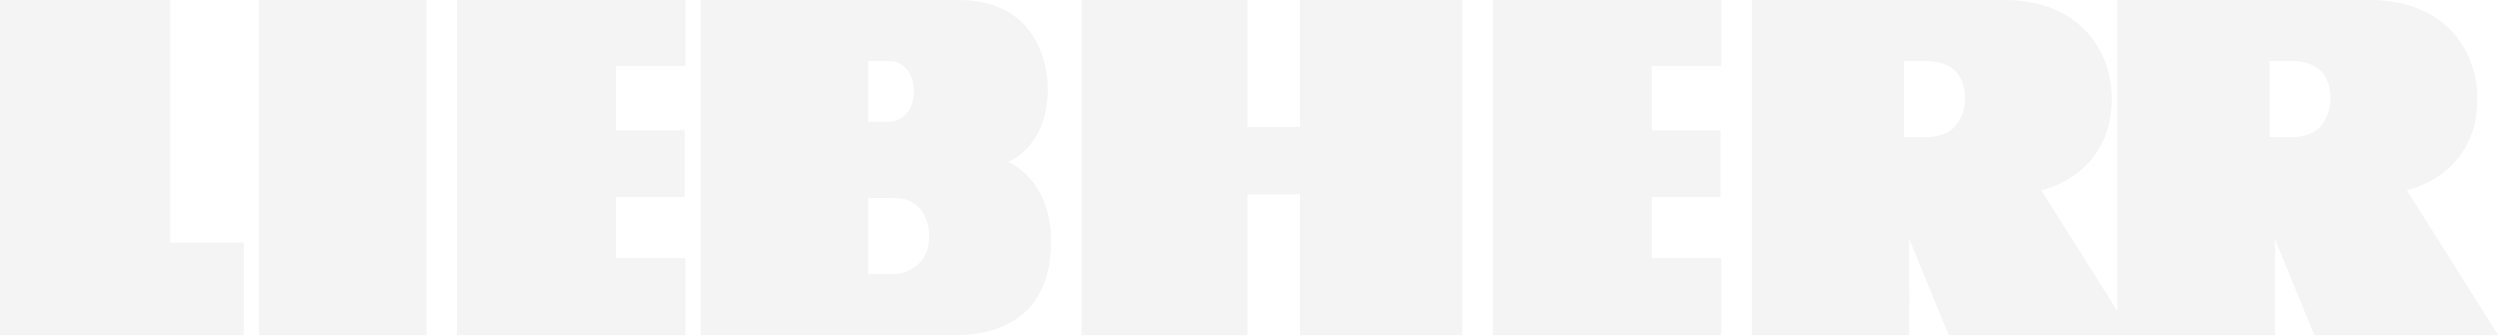
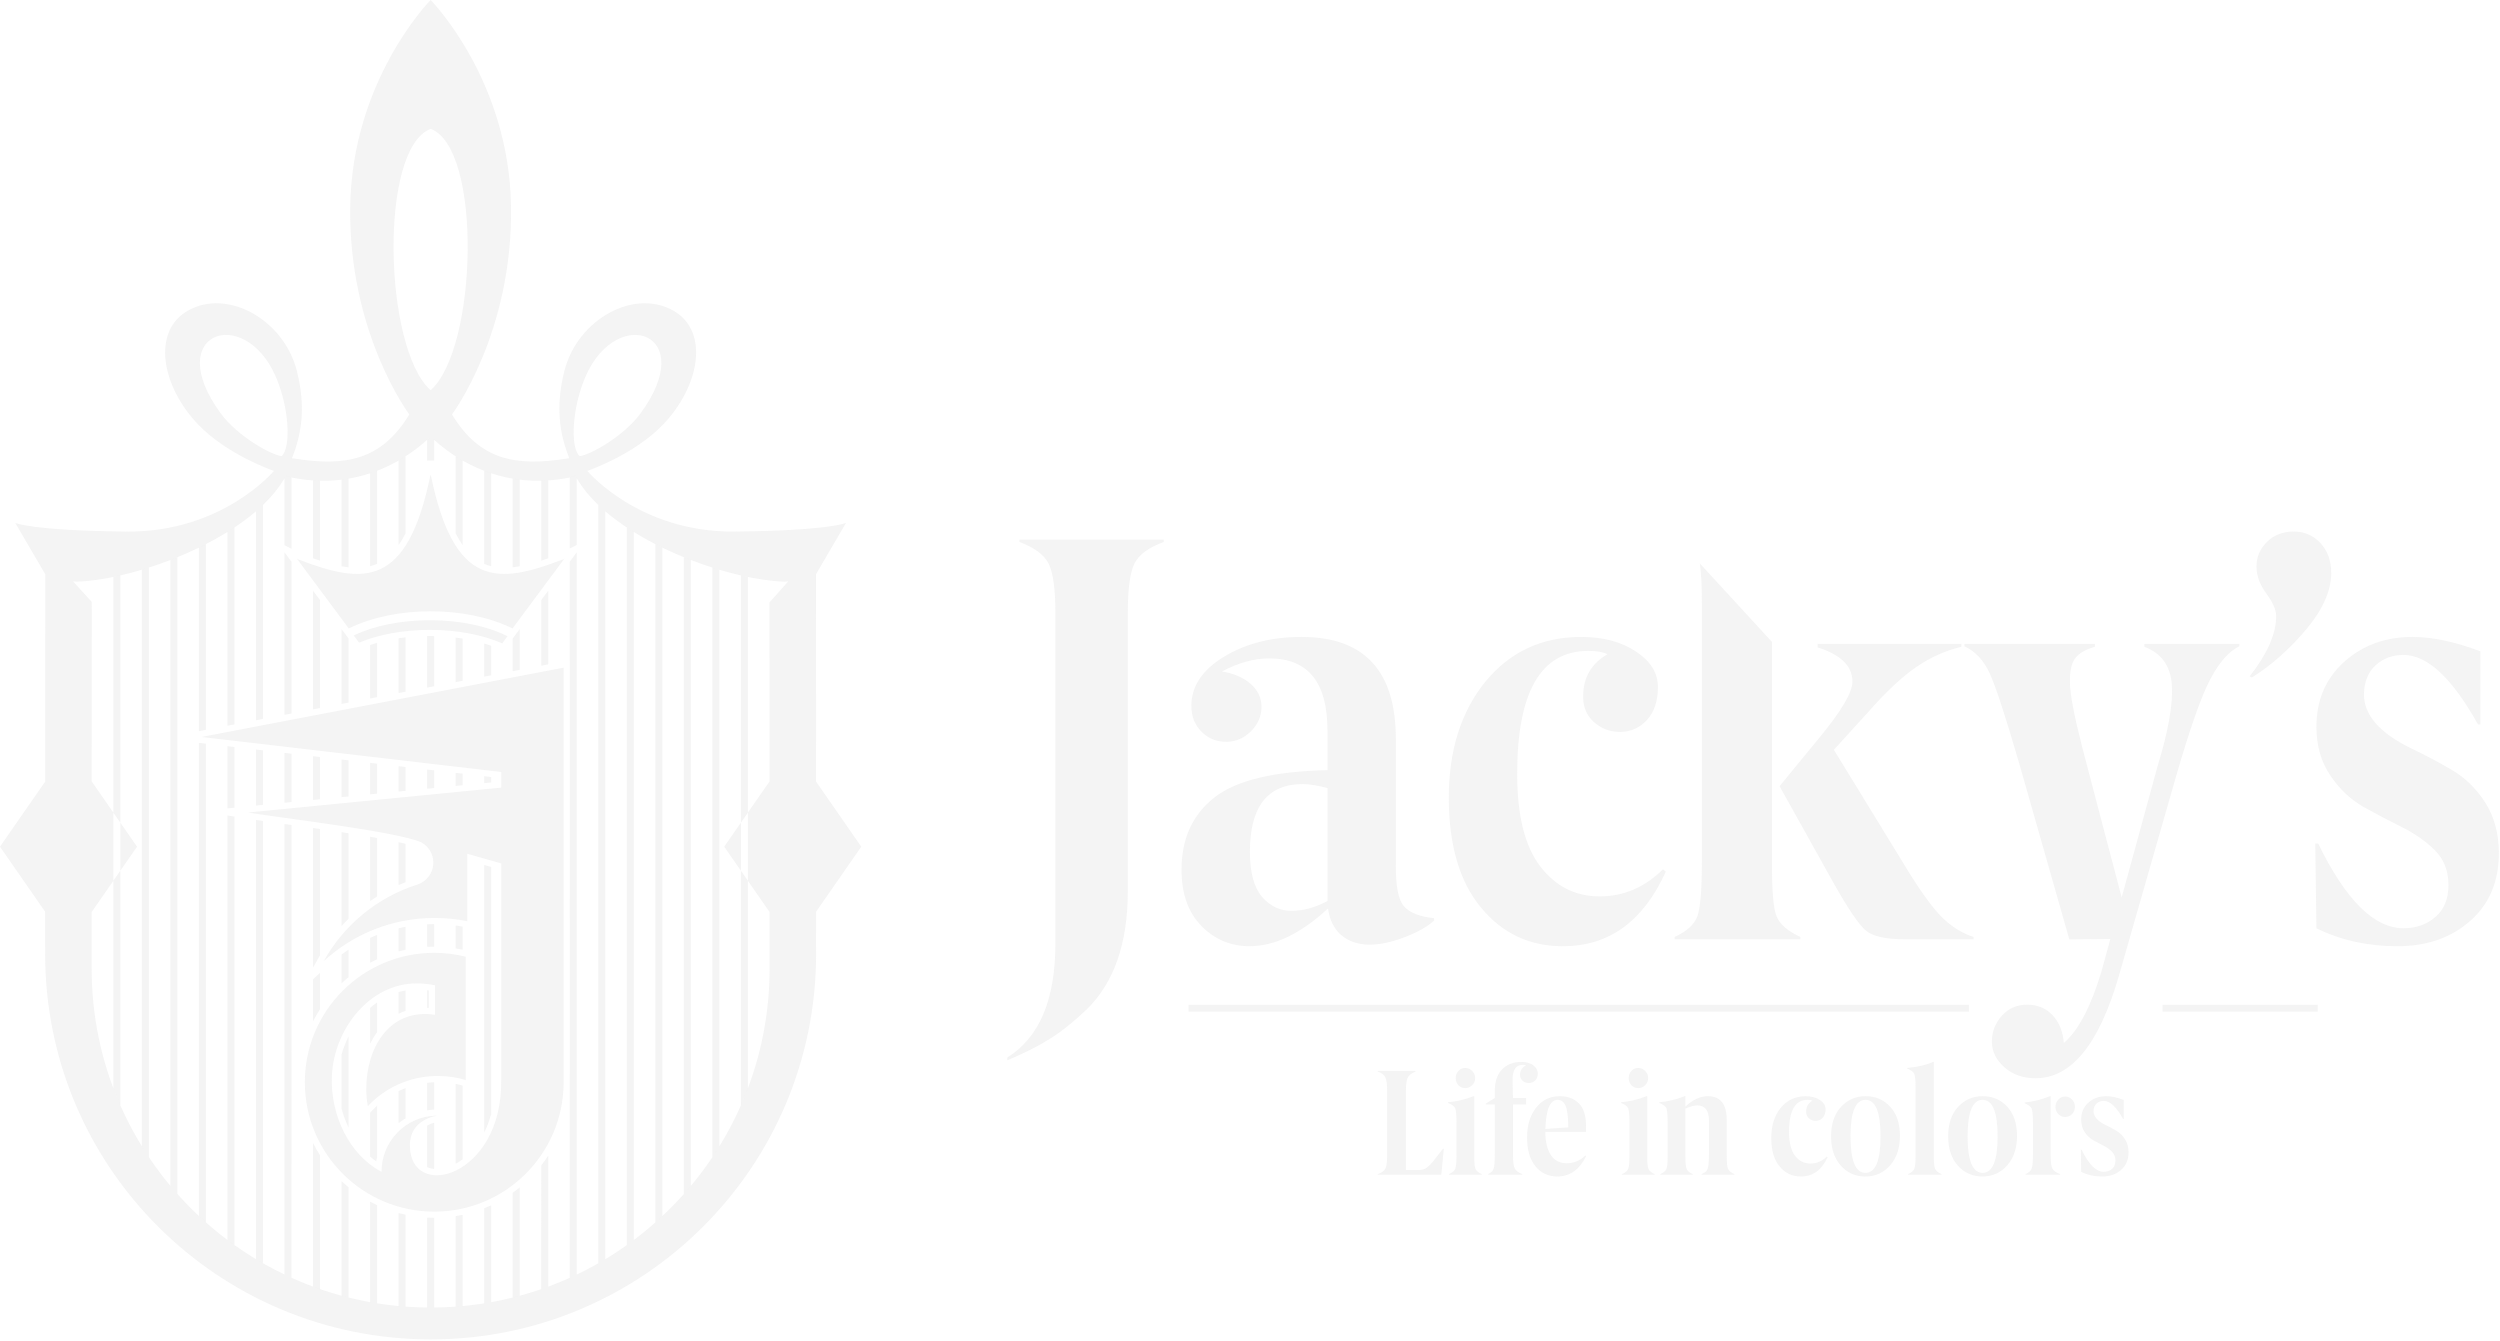
- <svg xmlns="http://www.w3.org/2000/svg" width="746px" height="100px" viewBox="0 0 746 100" version="1.1">
-   <g id="Symbols" stroke="none" stroke-width="1" fill="none" fill-rule="evenodd" opacity="0.119">
-     <g id="футер-hd-new" transform="translate(-345, -95)" fill="#9E9E9E" fill-rule="nonzero">
-       <g id="футер-hd">
-         <g id="подложка">
-           <path d="M604.091,154.097 L604.091,176.818 L611.633,176.818 C615.583,176.818 619.605,174.199 621.089,171.142 C622.264,168.718 623.07,163.96 620.98,159.505 C618.224,153.635 612.202,154.164 611.627,154.091 L604.091,154.091 L604.091,154.097 Z M604.091,113.182 L604.091,131.364 L610.139,131.364 C613.34,131.364 615.721,129.276 616.831,126.826 C617.71,124.881 618.343,121.074 616.742,117.52 C614.808,113.213 611.057,113.224 610.174,113.182 L604.091,113.182 L604.091,113.182 Z M554.091,95 C554.091,95 619.851,95.016 631.089,95.011 C652.559,94.989 657.614,111.645 657.651,121.419 C657.714,138.985 645.803,143.299 645.803,143.299 C645.803,143.299 658.636,148.304 658.636,167.024 C658.636,196.187 632.758,194.993 628.753,194.993 L554.091,194.993 L554.091,95 Z M858.636,195 L858.636,172.034 L837.889,172.034 L837.889,153.811 L858.421,153.811 L858.421,133.917 L837.889,133.917 L837.889,114.653 L858.636,114.653 L858.636,95 L790.455,95 L790.455,195 L858.636,195 Z M732.954,195 L781.364,195 L781.364,95 L732.954,95 L732.954,132.882 L717.259,132.882 L717.259,95 L667.727,95 L667.727,195 L717.259,195 L717.259,152.978 L732.954,152.978 L732.954,195 Z M549.545,195 L549.545,172.034 L528.798,172.034 L528.798,153.811 L549.325,153.811 L549.325,133.917 L528.798,133.917 L528.798,114.653 L549.545,114.653 L549.545,95 L481.364,95 L481.364,195 L549.545,195 Z M422.273,95 L472.273,95 L472.273,195 L422.273,195 L422.273,95 Z M417.727,195 L417.727,167.396 L395.79,167.396 L395.79,95 L345,95 L345,195 L417.727,195 Z M913.182,113.182 L913.182,135.909 L919.457,135.909 C926.254,135.909 928.669,133.004 930.161,129.936 C931.345,127.503 932.134,123.111 930.166,118.609 C929.087,116.161 926.254,113.187 919.457,113.187 L913.182,113.187 L913.182,113.182 Z M867.727,95.011 L942.747,95 C966.256,95 975.143,110.787 975.143,124.411 C975.143,147.612 954.096,151.763 954.096,151.763 L981.364,195 L926.51,195 L914.719,166.279 L914.741,195 L867.727,195 L867.727,95.011 Z M1022.273,113.182 L1022.273,135.909 L1028.553,135.909 C1035.361,135.909 1037.77,133.004 1039.25,129.936 C1040.434,127.503 1041.229,123.111 1039.25,118.609 C1038.182,116.161 1035.361,113.187 1028.547,113.187 L1022.273,113.187 L1022.273,113.182 Z M976.818,95.011 L1051.834,95 C1075.351,95 1084.239,110.787 1084.239,124.411 C1084.239,147.612 1063.19,151.763 1063.19,151.763 L1090.455,195 L1035.601,195 L1023.814,166.279 L1023.831,195 L976.818,195 L976.818,95.011 Z" id="logo-bg" />
-         </g>
-       </g>
-     </g>
-   </g>
+ <svg xmlns="http://www.w3.org/2000/svg" width="442" height="237" viewBox="0 0 442 237">
+   <path fill="#9E9E9E" d="M573.137,51 L573.154,51.021 C573.623,51.503 587.011,65.44 587.347,87.469 C587.691,109.893 576.905,124.274 576.905,124.274 C581.827,132.404 588.217,133.444 596.876,132.131 C596.88,132.131 597.663,132.027 597.661,132.017 C595.851,127.524 595.232,122.756 596.785,116.596 C599.082,107.465 609.126,101.926 616.105,105.958 C622.429,109.606 620.731,119.253 614.251,126.032 C609.042,131.484 600.832,134.255 600.832,134.255 C600.832,134.255 609.943,145.154 626.888,144.985 C643.836,144.813 646.575,143.444 646.575,143.444 L641.267,152.518 L641.276,189.185 L649.269,200.695 L641.282,212.196 L641.284,219.674 C641.284,257.299 610.777,287.804 573.156,287.804 C535.512,287.804 504.985,257.337 504.985,219.674 L504.987,212.196 L497,200.695 L504.994,189.185 L505.002,152.518 L499.695,143.444 C499.695,143.444 502.434,144.813 519.379,144.985 C536.328,145.154 545.438,134.255 545.438,134.255 L545.413,134.246 C544.92,134.076 537.064,131.311 532.017,126.032 C525.541,119.253 523.842,109.606 530.166,105.958 C537.143,101.926 547.187,107.467 549.486,116.596 C551.038,122.756 550.421,127.524 548.611,132.017 C548.608,132.023 549.389,132.131 549.394,132.131 C558.055,133.444 564.442,132.406 569.366,124.274 C569.366,124.274 558.581,109.893 558.924,87.469 C559.259,65.436 572.651,51.499 573.118,51.021 L573.137,51 Z M573.054,128.276 L573.099,128.236 C571.488,129.751 569.759,131.062 567.936,132.152 L567.651,132.319 L567.888,132.181 C568.164,132.017 568.436,131.848 568.707,131.676 L568.707,145.301 C568.314,146.076 567.903,146.764 567.474,147.373 L567.474,132.423 L567.542,132.383 L567.149,132.606 C563.053,134.88 558.509,136.065 553.77,135.996 L553.417,135.988 L553.083,135.976 L552.925,135.97 L552.495,135.946 L552.388,135.941 C551.156,135.86 549.912,135.695 548.661,135.442 C548.657,135.44 547.549,135.114 547.547,135.118 L547.501,135.2 L547.547,135.12 L547.547,135.12 C547.549,135.116 548.244,135.322 548.535,135.406 L548.535,148.034 L547.301,147.379 L547.301,135.554 L547.349,135.475 L547.349,135.475 L547.391,135.396 L547.301,135.554 L547.14,135.829 C546.212,137.359 545,138.819 543.573,140.198 L543.49,140.276 L543.491,178.109 L542.259,178.341 L542.259,141.394 L542.198,141.447 C540.885,142.57 539.434,143.633 537.888,144.629 L537.633,144.79 L537.835,144.663 C538.041,144.532 538.244,144.399 538.446,144.265 L538.446,179.072 L537.215,179.307 L537.215,145.055 L537.322,144.986 L537.035,145.165 C535.743,145.959 534.391,146.708 533.005,147.407 L532.541,147.638 L532.075,147.866 C530.674,148.542 529.242,149.169 527.803,149.741 L527.41,149.896 L527.745,149.766 C527.951,149.684 528.156,149.602 528.36,149.52 L528.359,262.091 L528.858,262.646 C531.341,265.364 534.071,267.853 537.013,270.077 L537.214,270.226 C537.418,270.383 537.622,270.534 537.827,270.684 L538.446,271.131 L538.446,271.127 L538.501,271.166 C539.505,271.877 540.531,272.559 541.579,273.209 L542.258,273.622 L542.259,273.623 L542.313,273.656 L542.369,273.69 L542.369,273.69 L542.447,273.736 L542.872,273.989 L542.872,273.989 L543.491,274.347 L543.49,274.343 L543.973,274.617 C545.053,275.219 546.153,275.789 547.273,276.325 L547.301,276.339 C547.712,276.535 548.12,276.726 548.535,276.912 L548.535,276.912 L548.534,276.908 L548.966,277.103 C549.82,277.48 550.684,277.837 551.558,278.174 L552.345,278.47 C552.549,278.549 552.755,278.623 552.96,278.696 L553.196,278.778 L553.32,278.822 L553.32,278.822 L553.428,278.859 L553.577,278.912 L553.576,278.909 L554.21,279.126 C555.103,279.423 556.006,279.699 556.917,279.955 L557.387,280.082 L557.387,280.082 L557.832,280.203 C559.055,280.525 560.293,280.809 561.545,281.055 L562.431,281.221 L562.432,263.461 C562.836,263.678 563.246,263.884 563.665,264.078 L563.665,281.429 L564.385,281.541 C565.34,281.68 566.301,281.798 567.27,281.892 L567.712,281.931 L567.474,281.909 L567.474,281.909 L567.474,265.472 C567.882,265.583 568.293,265.68 568.707,265.768 L568.707,282.012 L569.215,282.05 C570.518,282.134 571.832,282.177 573.156,282.177 C574.48,282.177 575.794,282.134 577.097,282.049 L577.562,282.015 L577.562,266.011 C577.977,265.943 578.387,265.867 578.796,265.779 L578.796,281.914 L578.18,281.968 L578.18,281.968 L577.75,282.001 L578.071,281.978 C579.368,281.873 580.654,281.726 581.926,281.54 L582.606,281.434 L582.606,264.625 C583.021,264.459 583.434,264.282 583.838,264.099 L583.837,281.228 L584.766,281.054 C585.704,280.869 586.635,280.663 587.558,280.436 L587.648,280.413 L587.648,280.413 L587.648,261.884 C588.069,261.581 588.48,261.272 588.882,260.943 L588.882,280.091 L588.3,280.246 L587.793,280.375 L588.266,280.256 L588.266,280.256 L588.3,280.246 L588.478,280.201 C589.7,279.879 590.908,279.519 592.098,279.122 L592.692,278.919 L592.693,257.051 C593.128,256.488 593.541,255.914 593.926,255.314 L593.926,278.479 L594.748,278.17 C595.622,277.833 596.486,277.475 597.339,277.098 L597.734,276.92 L597.735,242.623 L597.737,242.596 L597.745,204.741 C597.752,192.478 597.745,180.217 597.745,167.954 L597.735,167.954 L597.735,150.314 L598.968,148.653 L598.968,276.349 L599.032,276.319 C600.15,275.783 601.25,275.213 602.329,274.61 L602.778,274.354 L602.779,140.276 L602.696,140.198 C601.27,138.819 600.058,137.359 599.13,135.829 L598.968,135.555 L598.968,135.554 L598.869,135.382 L598.921,135.475 L598.921,135.475 L598.968,135.555 L598.968,147.349 C598.562,147.552 598.137,147.768 597.735,147.973 L597.735,135.406 C598.025,135.322 598.722,135.116 598.722,135.12 L598.786,135.233 L598.722,135.118 L598.722,135.118 C598.722,135.114 597.615,135.44 597.611,135.442 C596.36,135.695 595.116,135.86 593.883,135.941 L593.642,135.954 L593.926,135.939 L593.926,135.939 L593.926,149.707 C593.507,149.853 593.097,149.989 592.693,150.122 L592.693,135.994 L592.875,135.987 L592.961,135.986 L592.961,135.986 L593.071,135.981 L593.309,135.973 L593.309,135.973 L593.398,135.968 L593.422,135.967 L593.422,135.967 L593.626,135.955 L593.398,135.968 L593.071,135.981 L592.875,135.987 L592.502,135.996 C585.622,136.096 579.155,133.554 573.87,128.873 L573.604,128.633 L573.745,128.762 L573.745,128.762 L573.752,128.771 L573.752,132.425 L572.52,132.419 L572.52,128.771 L572.522,128.764 L572.812,128.503 L572.812,128.503 L573.054,128.276 Z M572.52,266.278 C572.928,266.297 573.339,266.307 573.752,266.307 L573.752,282.171 L572.665,282.171 L572.52,282.168 L572.52,266.278 Z M557.387,259.834 C557.787,260.206 558.198,260.566 558.621,260.914 L558.621,280.404 C558.208,280.301 557.798,280.194 557.387,280.082 L557.387,259.834 Z M552.345,253.086 C552.72,253.836 553.131,254.556 553.577,255.255 L553.576,278.909 L553.428,278.859 L553.196,278.778 L552.436,278.505 L552.436,278.505 L552.345,278.47 L552.345,253.086 Z M547.301,196.688 L547.337,196.693 L548.535,196.861 L548.534,276.908 L548.116,276.721 L548.116,276.721 L547.301,276.338 L547.301,196.688 Z M542.259,195.975 L543.491,196.154 L543.49,274.343 L543.168,274.16 L543.168,274.16 L542.447,273.736 L542.313,273.656 L542.258,273.622 L542.259,195.975 Z M604.012,141.395 L604.012,273.633 L604.721,273.201 C605.769,272.55 606.794,271.868 607.797,271.157 L607.823,271.137 L607.823,144.265 C608.227,144.533 608.638,144.796 609.055,145.057 L609.054,270.237 L609.284,270.067 C612.713,267.471 615.854,264.515 618.651,261.254 L619.062,260.766 L618.532,261.39 C618.326,261.627 618.119,261.863 617.909,262.097 L617.909,149.52 L618.525,149.766 L618.525,149.766 L618.919,149.919 L618.468,149.741 C613.191,147.642 608.011,144.817 604.072,141.447 L604.012,141.395 Z M537.215,195.175 L538.446,195.375 L538.446,271.127 L537.752,270.627 L537.752,270.627 L537.214,270.226 L537.215,195.175 Z M612.867,147.206 C613.276,147.417 613.684,147.621 614.099,147.821 L614.099,266.006 C613.695,266.385 613.282,266.76 612.867,267.126 L612.867,147.206 Z M532.171,182.343 L533.404,182.484 L533.404,267.12 C532.987,266.752 532.577,266.379 532.171,265.998 L532.171,182.343 Z M596.648,169.048 L596.648,229.799 C596.648,237.411 596.646,242.585 596.644,242.585 C596.512,255.107 586.324,265.215 573.773,265.215 C561.139,265.215 550.899,254.975 550.899,242.337 C550.899,229.705 561.139,219.463 573.773,219.463 C575.693,219.463 577.558,219.703 579.341,220.149 L579.341,241.964 C577.947,241.495 576.358,241.28 574.821,241.238 L573.907,241.238 C569.229,241.362 565.023,243.385 562.034,246.562 C561.853,245.575 561.758,244.556 561.758,243.512 C561.758,236.368 565.762,229.189 573.907,230.421 L573.907,225.202 C572.884,224.979 571.792,224.863 570.634,224.863 C562.392,224.863 556.019,232.912 555.674,241.267 C555.389,248.114 558.718,255.166 564.453,258.179 C564.453,252.786 568.721,248.395 574.084,248.248 L574.36,248.244 L574.347,248.247 C574.042,248.289 569.463,248.909 569.463,253.493 C569.463,263.453 585.84,259.251 585.615,241.979 L585.621,241.979 L585.621,203.648 L579.621,201.947 L579.621,213.869 C577.752,213.488 575.817,213.293 573.836,213.293 C566.28,213.293 559.402,216.183 554.244,220.918 C557.775,214.589 563.611,209.72 570.619,207.448 C572.345,206.971 573.613,205.389 573.613,203.509 C573.613,201.939 572.722,200.571 571.419,199.888 C567.093,198.019 546.943,195.638 540.861,194.657 L585.623,190.253 L585.623,187.484 L532.64,181.295 L585.632,171.156 L596.648,169.048 Z M527.279,149.947 L526.843,150.115 C520.919,152.369 514.961,153.697 510.583,153.842 C510.379,153.848 509.836,153.709 509.968,153.855 L513.217,157.415 L513.208,189.152 L517.042,194.671 L517.042,206.717 L513.202,212.246 L513.202,222.261 C513.202,230.543 514.88,238.428 517.915,245.598 L517.953,245.685 L518.286,246.455 C519.417,249.015 520.722,251.481 522.187,253.838 L522.428,254.218 L522.084,253.667 L522.084,253.667 L522.084,151.731 C522.493,151.608 522.903,151.48 523.318,151.349 L523.317,255.585 L523.704,256.158 C524.75,257.679 525.864,259.15 527.043,260.565 L527.337,260.913 L527.128,260.665 L527.128,260.665 L527.128,150.006 L527.279,149.947 Z M618.948,149.93 L619.141,150.006 L619.141,150.006 L619.141,260.673 L619.244,260.551 C620.422,259.135 621.535,257.664 622.58,256.143 L622.954,255.589 L622.954,255.589 L622.954,151.349 C623.368,151.48 623.777,151.608 624.185,151.731 L624.185,253.672 L623.782,254.318 L623.782,254.318 L623.405,254.904 L623.362,254.97 L623.371,254.957 L623.371,254.957 L623.405,254.904 L623.601,254.605 C625.765,251.236 627.6,247.636 629.062,243.85 L629.229,243.406 L629.393,242.973 C631.77,236.518 633.067,229.541 633.067,222.261 L633.067,212.246 L629.229,206.72 L629.229,194.668 L633.061,189.152 L633.055,157.503 L636.303,153.855 C636.434,153.705 635.891,153.848 635.688,153.842 C631.193,153.693 625.029,152.297 618.948,149.93 Z M816.239,244.81 C817.249,244.81 818.091,245.038 818.755,245.484 C819.424,245.928 819.757,246.469 819.757,247.105 C819.757,247.749 819.592,248.248 819.264,248.61 C818.931,248.975 818.525,249.162 818.041,249.17 C817.559,249.17 817.148,249.015 816.805,248.705 C816.479,248.4 816.319,248.004 816.327,247.537 C816.327,246.676 816.7,246.033 817.445,245.604 C817.245,245.503 816.952,245.448 816.563,245.448 C814.388,245.448 813.298,247.332 813.298,251.097 C813.298,253.015 813.653,254.427 814.361,255.343 C815.066,256.261 815.973,256.718 817.081,256.718 C818.188,256.718 819.159,256.301 819.99,255.471 L820.119,255.581 C819.091,257.85 817.523,258.996 815.424,259.004 C813.887,259.012 812.626,258.423 811.641,257.231 C810.653,256.044 810.163,254.362 810.163,252.185 C810.163,250.006 810.725,248.233 811.845,246.857 C812.971,245.495 814.432,244.81 816.239,244.81 Z M772.788,244.81 C774.169,244.81 775.285,245.233 776.133,246.069 C776.982,246.909 777.407,248.252 777.407,250.095 L777.407,251.109 L770.205,251.109 C770.205,252.781 770.521,254.126 771.148,255.145 C771.782,256.16 772.725,256.663 773.984,256.663 C775.245,256.663 776.355,256.204 777.315,255.288 L777.422,255.417 C776.247,257.798 774.55,258.996 772.327,259.004 C770.723,258.996 769.43,258.387 768.456,257.177 C767.477,255.968 766.99,254.28 766.99,252.111 C766.99,249.935 767.527,248.177 768.597,246.825 C769.664,245.478 771.066,244.802 772.788,244.81 Z M826.851,244.81 C828.601,244.81 830.041,245.431 831.18,246.667 C832.317,247.892 832.893,249.6 832.91,251.779 C832.91,253.958 832.336,255.703 831.186,257.017 C830.041,258.335 828.58,258.996 826.799,259.004 C825.026,258.996 823.573,258.347 822.441,257.063 C821.306,255.783 820.74,254.057 820.74,251.89 C820.74,249.718 821.315,247.996 822.47,246.718 C823.639,245.436 825.102,244.802 826.851,244.81 Z M847.55,244.81 C849.298,244.81 850.74,245.431 851.877,246.667 C853.016,247.892 853.59,249.6 853.609,251.779 C853.609,253.958 853.032,255.703 851.885,257.017 C850.74,258.335 849.277,258.996 847.496,259.004 C845.725,258.996 844.272,258.347 843.138,257.063 C842.005,255.783 841.439,254.057 841.439,251.89 C841.439,249.718 842.013,247.996 843.169,246.718 C844.338,245.436 845.801,244.802 847.55,244.81 Z M869.363,244.81 C870.277,244.81 871.312,245.033 872.472,245.471 L872.472,248.825 L872.365,248.825 C871.184,246.699 870.045,245.636 868.946,245.636 C868.439,245.636 868.007,245.793 867.664,246.116 C867.317,246.433 867.14,246.876 867.131,247.442 C867.131,248.4 867.862,249.233 869.323,249.935 C869.94,250.229 870.546,250.551 871.152,250.905 C871.763,251.261 872.279,251.762 872.689,252.4 C873.102,253.042 873.315,253.804 873.323,254.684 C873.331,256.004 872.898,257.059 872.018,257.833 C871.14,258.612 870.022,259.004 868.66,259.004 C867.304,259.004 866.064,258.728 864.952,258.179 L864.9,254.288 L865.032,254.288 C866.289,256.882 867.595,258.179 868.946,258.179 C869.527,258.179 870.013,258.006 870.413,257.661 C870.811,257.32 871.011,256.827 871.011,256.191 C871.011,255.543 870.805,255.012 870.386,254.602 C869.976,254.187 869.47,253.836 868.885,253.541 C868.298,253.248 867.698,252.937 867.091,252.598 C866.506,252.257 866.001,251.783 865.59,251.166 C865.173,250.556 864.961,249.825 864.952,248.975 C864.944,247.741 865.363,246.737 866.209,245.968 C867.06,245.196 868.11,244.81 869.363,244.81 Z M859.561,244.81 L859.561,255.436 C859.561,256.537 859.664,257.269 859.87,257.644 C860.079,258.015 860.536,258.324 861.237,258.577 L861.237,258.684 L855.125,258.684 L855.125,258.577 C855.685,258.324 856.045,258.006 856.195,257.617 C856.352,257.227 856.426,256.398 856.426,255.128 L856.426,249.406 C856.426,248.135 856.344,247.324 856.19,246.977 C856.035,246.633 855.618,246.326 854.946,246.057 L854.946,245.928 C856.418,245.791 857.915,245.417 859.432,244.81 L859.561,244.81 Z M788.228,244.81 L788.228,255.463 C788.22,256.581 788.293,257.316 788.451,257.669 C788.601,258.029 788.973,258.33 789.557,258.581 L789.557,258.684 L783.763,258.684 L783.763,258.581 C784.342,258.33 784.706,258.029 784.862,257.669 C785.018,257.316 785.091,256.581 785.091,255.463 L785.091,249.33 C785.091,248.071 785.013,247.273 784.86,246.928 C784.702,246.579 784.285,246.273 783.613,246.008 L783.613,245.876 C785.047,245.77 786.546,245.417 788.1,244.81 L788.228,244.81 Z M747.266,240.345 L747.266,240.455 C746.576,240.72 746.119,241.073 745.898,241.503 C745.677,241.937 745.565,242.695 745.565,243.772 L745.565,257.861 L747.799,257.861 C748.405,257.861 748.915,257.705 749.331,257.393 C749.742,257.082 750.272,256.499 750.91,255.655 L752.106,254.111 L752.262,254.111 L751.82,258.684 L740.597,258.684 L740.597,258.577 C741.277,258.343 741.725,258.019 741.938,257.604 C742.133,257.224 742.234,256.557 742.243,255.6 L742.243,243.722 C742.243,242.623 742.138,241.861 741.925,241.442 C741.704,241.017 741.26,240.686 740.597,240.455 L740.597,240.345 L747.266,240.345 Z M794.973,244.81 L794.973,246.642 C796.285,245.423 797.616,244.81 798.952,244.81 C801.171,244.81 802.283,246.21 802.283,249.015 L802.283,255.436 C802.283,256.57 802.363,257.316 802.517,257.669 C802.677,258.025 803.049,258.324 803.639,258.577 L803.639,258.684 L797.845,258.684 L797.845,258.577 C798.256,258.404 798.546,258.221 798.712,258.019 C798.872,257.821 798.978,257.52 799.041,257.111 C799.104,256.705 799.138,256.036 799.146,255.099 L799.146,249.118 C799.146,247.328 798.456,246.433 797.072,246.433 C796.548,246.433 795.847,246.619 794.973,246.993 L794.973,255.463 C794.973,256.598 795.045,257.339 795.192,257.684 C795.338,258.029 795.696,258.324 796.277,258.577 L796.277,258.684 L790.536,258.684 L790.536,258.577 C791.117,258.324 791.475,258.029 791.622,257.684 C791.769,257.339 791.839,256.598 791.839,255.463 L791.839,249.507 C791.839,248.151 791.769,247.297 791.63,246.951 C791.493,246.606 791.077,246.29 790.386,246.004 L790.386,245.876 C791.822,245.77 793.308,245.417 794.847,244.81 L794.973,244.81 Z M838.891,238.751 L838.891,255.463 C838.881,256.562 838.965,257.297 839.133,257.661 C839.306,258.025 839.689,258.33 840.27,258.581 L840.27,258.684 L834.346,258.684 L834.346,258.581 C834.925,258.33 835.289,258.029 835.443,257.669 C835.601,257.316 835.675,256.581 835.675,255.463 L835.675,243.244 C835.675,241.987 835.595,241.189 835.439,240.844 C835.285,240.499 834.868,240.187 834.197,239.92 L834.197,239.815 C836.003,239.659 837.525,239.307 838.763,238.751 L838.891,238.751 Z M765.944,238.751 C766.875,238.751 767.592,238.958 768.102,239.362 C768.611,239.768 768.872,240.24 768.881,240.777 C768.881,241.313 768.727,241.724 768.42,242.021 C768.11,242.324 767.738,242.471 767.3,242.471 C766.862,242.471 766.493,242.341 766.192,242.071 C765.896,241.804 765.744,241.45 765.744,241.008 C765.744,240.318 766.104,239.749 766.826,239.309 C766.605,239.276 766.418,239.259 766.26,239.259 C765.032,239.259 764.418,240.126 764.418,241.861 C764.418,242.615 764.435,243.452 764.466,244.379 L764.496,245.13 L766.807,245.13 L766.807,246.273 L764.496,246.273 L764.496,255.412 C764.496,256.49 764.607,257.231 764.832,257.629 C765.058,258.029 765.498,258.343 766.144,258.577 L766.144,258.684 L760.112,258.684 L760.112,258.577 C760.635,258.324 760.963,258.002 761.089,257.604 C761.22,257.204 761.279,256.332 761.279,254.981 L761.279,246.273 L759.687,246.273 L759.687,246.13 L761.279,245.13 L761.279,243.951 C761.272,242.248 761.702,240.958 762.565,240.076 C763.432,239.196 764.559,238.751 765.944,238.751 Z M757.643,244.81 L757.643,255.463 C757.635,256.581 757.71,257.316 757.866,257.669 C758.016,258.029 758.388,258.33 758.973,258.581 L758.973,258.684 L753.18,258.684 L753.18,258.581 C753.759,258.33 754.123,258.029 754.277,257.669 C754.432,257.316 754.508,256.581 754.508,255.463 L754.508,249.33 C754.508,248.071 754.428,247.273 754.275,246.928 C754.119,246.579 753.702,246.273 753.028,246.008 L753.028,245.876 C754.464,245.77 755.961,245.417 757.515,244.81 L757.643,244.81 Z M847.525,245.448 C845.752,245.448 844.866,247.604 844.866,251.905 C844.866,256.204 845.75,258.358 847.525,258.366 C849.293,258.358 850.18,256.204 850.18,251.905 C850.18,247.604 849.293,245.448 847.525,245.448 Z M826.824,245.448 C825.053,245.448 824.167,247.604 824.167,251.905 C824.167,256.204 825.053,258.358 826.824,258.366 C828.597,258.358 829.483,256.204 829.483,251.905 C829.483,247.604 828.597,245.448 826.824,245.448 Z M573.752,249.493 L573.752,257.674 C573.312,257.629 572.897,257.524 572.52,257.347 L572.52,250.015 C572.958,249.758 573.398,249.596 573.752,249.493 Z M577.562,242.627 C577.985,242.716 578.394,242.825 578.796,242.945 L578.796,255.952 C578.535,256.147 578.272,256.328 578.004,256.495 C577.859,256.583 577.712,256.669 577.562,256.749 L577.562,242.627 Z M563.665,246.488 L563.665,255.579 C563.606,255.821 563.554,256.069 563.512,256.32 C563.137,256.055 562.777,255.768 562.432,255.467 L562.432,247.735 L562.829,247.312 C563.099,247.025 563.377,246.749 563.665,246.488 Z M582.606,203.928 L583.838,204.278 L583.838,248.118 C583.808,248.175 583.775,248.229 583.739,248.282 C583.436,249.358 583.051,250.339 582.606,251.232 L582.606,203.928 Z M772.395,245.448 C771.748,245.448 771.241,245.844 770.879,246.633 C770.517,247.421 770.296,248.745 770.205,250.604 L774.272,250.318 C774.272,248.564 774.121,247.309 773.82,246.564 C773.515,245.821 773.041,245.448 772.395,245.448 Z M558.621,234.261 L558.621,250.345 C558.105,249.265 557.693,248.128 557.387,246.968 L557.387,237.453 C557.697,236.362 558.109,235.286 558.621,234.261 Z M568.707,243.373 L568.707,248.716 C568.278,248.973 567.865,249.261 567.474,249.575 L567.474,243.903 C567.88,243.707 568.291,243.528 568.707,243.373 Z M862.125,244.865 C862.595,244.865 862.999,245.042 863.336,245.396 C863.672,245.751 863.841,246.177 863.841,246.676 C863.841,247.185 863.677,247.615 863.348,247.96 C863.016,248.309 862.613,248.48 862.125,248.48 C861.643,248.48 861.237,248.309 860.904,247.96 C860.576,247.615 860.411,247.189 860.411,246.688 C860.411,246.189 860.58,245.76 860.917,245.396 C861.253,245.042 861.658,244.865 862.125,244.865 Z M573.752,242.341 L573.752,247.168 C573.335,247.189 572.924,247.238 572.52,247.305 L572.52,242.438 C572.928,242.389 573.339,242.358 573.752,242.341 Z M627.995,204.943 L629.229,206.72 L629.229,243.406 L628.836,244.422 C628.567,245.095 628.288,245.762 627.996,246.423 L627.995,204.943 Z M518.273,204.944 L518.274,246.423 L517.953,245.685 C517.632,244.928 517.329,244.172 517.042,243.406 L517.042,206.717 L518.273,204.944 Z M756.035,239.816 C756.519,239.816 756.936,239.995 757.286,240.347 C757.631,240.707 757.804,241.121 757.804,241.61 C757.804,242.094 757.631,242.509 757.286,242.86 C756.936,243.203 756.519,243.376 756.035,243.376 C755.553,243.376 755.155,243.203 754.844,242.86 C754.532,242.509 754.374,242.094 754.374,241.61 C754.374,241.121 754.532,240.707 754.844,240.347 C755.155,239.995 755.553,239.816 756.035,239.816 Z M786.62,239.816 C787.103,239.816 787.519,239.995 787.871,240.347 C788.216,240.707 788.389,241.121 788.389,241.61 C788.389,242.094 788.216,242.509 787.871,242.86 C787.519,243.203 787.103,243.376 786.62,243.376 C786.138,243.376 785.74,243.203 785.429,242.86 C785.115,242.509 784.959,242.094 784.959,241.61 C784.959,241.121 785.115,240.707 785.429,240.347 C785.74,239.995 786.138,239.816 786.62,239.816 Z M867.366,164.843 L867.366,165.355 C865.726,165.816 864.583,166.481 863.919,167.351 C863.237,168.222 862.928,169.656 862.961,171.652 C862.961,173.65 863.713,177.574 865.216,183.443 L872.111,209.69 L878.49,186.361 C880.385,180.168 881.22,175.389 880.983,172.062 C880.743,168.717 879.14,166.481 876.136,165.355 L876.136,164.843 L892.928,164.843 L892.928,165.256 C891.103,166.123 889.378,168.054 887.791,171.056 C886.189,174.058 884.155,179.843 881.681,188.41 L871.648,223.412 C868.168,235.561 863.237,241.635 856.871,241.635 C854.669,241.635 852.844,240.987 851.376,239.692 C849.907,238.393 849.174,236.892 849.174,235.151 C849.174,233.429 849.755,231.909 850.932,230.578 C852.092,229.279 853.593,228.631 855.42,228.631 C857.26,228.631 858.764,229.264 859.924,230.525 C861.086,231.789 861.734,233.41 861.871,235.408 C864.412,233.273 866.633,229.075 868.526,222.814 L870.113,217.012 L862.86,217.079 L854.054,186.157 C851.597,177.694 849.823,172.3 848.766,169.999 C847.69,167.713 846.204,166.123 844.311,165.256 L844.311,164.843 L867.366,164.843 Z M702.74,146.414 L702.74,146.824 C700.079,147.795 698.355,149.058 697.572,150.629 C696.785,152.182 696.393,155.115 696.393,159.416 L696.393,208.563 C696.393,217.761 693.97,224.725 689.124,229.469 C686.734,231.738 684.515,233.496 682.469,234.757 C680.404,236.037 677.947,237.267 675.096,238.46 L675.096,237.968 C680.761,234.433 683.595,227.728 683.595,217.864 L683.595,159.416 C683.595,155.184 683.201,152.269 682.418,150.679 C681.599,149.075 679.875,147.795 677.246,146.824 L677.246,146.414 L702.74,146.414 Z M563.665,228.232 L563.665,233.491 C563.198,234.124 562.787,234.806 562.432,235.531 L562.432,229.215 C562.825,228.865 563.238,228.535 563.665,228.232 Z M553.577,223.011 L553.577,229.419 C553.131,230.116 552.72,230.836 552.345,231.579 L552.345,224.143 L553.577,223.011 Z M568.707,226.118 L568.707,229.716 C568.28,229.861 567.869,230.032 567.474,230.227 L567.474,226.394 C567.878,226.284 568.288,226.189 568.707,226.118 Z M845.109,228.645 L845.109,229.856 L707.132,229.856 L707.132,228.645 L845.109,228.645 Z M906.764,228.645 L906.764,229.856 L879.343,229.856 L879.343,228.645 L906.764,228.645 Z M572.52,226.078 L572.811,226.114 L572.811,229.206 L572.52,229.194 L572.52,226.078 Z M558.621,218.897 L558.621,223.768 C558.198,224.116 557.787,224.474 557.387,224.848 L557.387,219.747 C557.794,219.455 558.204,219.171 558.621,218.897 Z M552.345,197.396 L553.577,197.573 L553.577,219.882 C553.48,220.051 553.383,220.219 553.288,220.387 L552.345,222.078 L552.345,197.396 Z M563.665,216.299 L563.665,220.602 C563.246,220.798 562.836,221.006 562.432,221.221 L562.432,216.817 C562.84,216.636 563.248,216.463 563.665,216.299 Z M568.707,214.857 L568.707,218.907 C568.293,218.996 567.882,219.097 567.474,219.206 L567.474,215.116 C567.884,215.019 568.295,214.935 568.707,214.857 Z M577.562,214.634 C577.977,214.691 578.387,214.758 578.796,214.829 L578.796,218.907 C578.387,218.819 577.979,218.741 577.562,218.672 L577.562,214.634 Z M573.752,214.383 L573.752,218.368 C573.339,218.368 572.928,218.381 572.52,218.4 L572.52,214.415 C572.928,214.396 573.339,214.385 573.752,214.383 Z M776.564,163.614 C780.454,163.614 783.698,164.483 786.256,166.21 C788.833,167.915 790.113,169.999 790.113,172.456 C790.113,174.928 789.481,176.856 788.218,178.256 C786.938,179.658 785.37,180.372 783.511,180.405 C781.648,180.405 780.063,179.81 778.749,178.614 C777.486,177.439 776.871,175.919 776.907,174.109 C776.907,170.799 778.338,168.325 781.206,166.671 C780.437,166.277 779.311,166.073 777.81,166.073 C769.431,166.073 765.233,173.325 765.233,187.831 C765.233,195.22 766.599,200.662 769.328,204.195 C772.041,207.728 775.54,209.485 779.806,209.485 C784.073,209.485 787.81,207.881 791.018,204.688 L791.513,205.098 C787.553,213.856 781.513,218.254 773.423,218.29 C767.503,218.325 762.639,216.056 758.85,211.464 C755.046,206.89 753.151,200.405 753.151,192.029 C753.151,183.633 755.319,176.808 759.635,171.5 C763.968,166.243 769.601,163.614 776.564,163.614 Z M923.543,163.614 C927.058,163.614 931.05,164.469 935.521,166.155 L935.521,179.077 L935.113,179.077 C930.555,170.885 926.17,166.789 921.938,166.789 C919.976,166.789 918.319,167.403 916.991,168.631 C915.658,169.86 914.976,171.57 914.94,173.751 C914.94,177.439 917.757,180.645 923.389,183.359 C925.761,184.483 928.098,185.73 930.437,187.096 C932.791,188.46 934.77,190.391 936.357,192.845 C937.945,195.323 938.764,198.256 938.797,201.654 C938.831,206.738 937.159,210.799 933.764,213.784 C930.385,216.789 926.067,218.29 920.829,218.29 C915.608,218.29 910.829,217.233 906.547,215.117 L906.34,200.134 L906.852,200.134 C911.7,210.115 916.734,215.117 921.938,215.117 C924.174,215.117 926.05,214.452 927.587,213.121 C929.124,211.805 929.89,209.913 929.89,207.456 C929.89,204.963 929.088,202.913 927.486,201.328 C925.898,199.742 923.951,198.376 921.698,197.25 C919.431,196.123 917.126,194.913 914.789,193.614 C912.536,192.3 910.591,190.475 909.004,188.102 C907.399,185.749 906.58,182.932 906.547,179.658 C906.511,174.896 908.132,171.039 911.391,168.071 C914.669,165.098 918.713,163.614 923.543,163.614 Z M727.126,163.614 C738.235,163.614 743.783,169.639 743.783,181.685 L743.783,203.957 C743.749,207.677 744.227,210.115 745.233,211.243 C746.239,212.384 747.997,213.069 750.54,213.342 L750.54,213.753 C749.465,214.776 747.757,215.747 745.437,216.654 C740.437,218.58 736.667,218.46 734.09,216.296 C732.827,215.168 732.058,213.599 731.801,211.601 C727.041,216.02 722.435,218.254 717.997,218.29 C714.601,218.29 711.734,217.096 709.397,214.69 C707.058,212.3 705.898,208.989 705.898,204.757 C705.898,199.332 707.81,195.081 711.648,192.045 C715.49,188.989 722.161,187.372 731.7,187.165 L731.7,180.117 C731.7,171.635 728.271,167.403 721.41,167.403 C718.713,167.403 715.915,168.172 713.033,169.725 C715.113,170.05 716.785,170.765 718.084,171.89 C719.38,172.999 720.027,174.368 720.027,175.987 C720.027,177.591 719.412,179.027 718.185,180.271 C716.955,181.515 715.49,182.147 713.783,182.147 C712.058,182.147 710.608,181.551 709.414,180.357 C708.235,179.142 707.639,177.641 707.639,175.799 C707.639,172.336 709.568,169.433 713.406,167.113 C717.248,164.774 721.818,163.614 727.126,163.614 Z M843.764,164.843 L843.764,165.355 C840.966,166.02 838.321,167.199 835.829,168.907 C833.321,170.612 830.471,173.273 827.281,176.909 L821.223,183.563 L834.669,205.509 C837.109,209.399 839.124,212.079 840.726,213.547 C842.315,215.014 844.054,216.056 845.915,216.654 L845.915,217.06 L833.732,217.06 C830.385,217.06 828.1,216.551 826.871,215.511 C825.641,214.483 823.732,211.654 821.119,207.01 L811.633,189.999 L818.679,181.414 C822.57,176.702 824.515,173.41 824.515,171.5 C824.515,168.768 822.469,166.757 818.372,165.458 L818.372,164.843 L843.764,164.843 Z M797.543,150.633 L798.909,152.117 L810.284,164.496 L810.284,203.359 C810.25,208.429 810.524,211.654 811.119,213.052 C811.7,214.452 813.098,215.643 815.3,216.654 L815.3,217.06 L793.084,217.06 L793.084,216.654 C795.199,215.681 796.53,214.483 797.075,213.052 C797.623,211.618 797.894,208.393 797.894,203.359 L797.894,157.761 C797.894,154.671 797.778,152.294 797.543,150.633 Z M557.387,198.133 L558.621,198.322 L558.621,213.44 C558.198,213.851 557.787,214.274 557.387,214.712 L557.387,198.133 Z M727.332,189.622 C721.103,189.622 717.98,193.614 717.98,201.599 C717.98,205.235 718.698,207.881 720.113,209.553 C721.547,211.21 723.288,212.043 725.334,212.043 C727.399,212.043 729.515,211.464 731.7,210.304 L731.7,190.323 C729.943,189.86 728.492,189.622 727.332,189.622 Z M562.432,198.941 L563.665,199.158 L563.665,209.493 C563.246,209.754 562.836,210.023 562.432,210.305 L562.432,198.941 Z M567.474,199.903 C567.914,199.998 568.326,200.095 568.707,200.189 L568.707,206.968 C568.293,207.128 567.882,207.301 567.474,207.478 L567.474,199.903 Z M518.273,196.444 L521.225,200.695 L518.273,204.944 L518.273,196.444 Z M627.995,196.445 L627.995,204.943 L625.044,200.695 L627.995,196.445 Z M627.996,152.739 C628.415,152.836 628.821,152.924 629.229,153.008 L629.229,194.668 L627.995,196.445 L627.996,152.739 Z M518.274,152.739 L518.273,196.444 L517.042,194.671 L517.042,153.008 C517.448,152.922 517.857,152.836 518.274,152.739 Z M537.215,182.933 L538.446,183.076 L538.446,193.796 L537.215,193.918 L537.215,182.933 Z M542.259,183.52 L543.491,183.663 L543.491,193.301 L542.259,193.421 L542.259,183.52 Z M547.301,184.109 L548.535,184.255 L548.535,192.802 L547.301,192.926 L547.301,184.109 Z M552.345,184.699 L553.577,184.842 L553.577,192.309 L552.345,192.432 L552.345,184.699 Z M557.387,185.286 L558.621,185.432 L558.621,191.813 L557.387,191.933 L557.387,185.286 Z M562.432,185.876 L563.665,186.021 L563.665,191.314 L562.432,191.44 L562.432,185.876 Z M567.474,186.467 L568.707,186.608 L568.707,190.821 L567.474,190.941 L567.474,186.467 Z M572.52,187.055 L573.752,187.198 L573.752,190.326 L572.52,190.444 L572.52,187.055 Z M577.562,187.642 L578.796,187.787 L578.796,189.827 L577.562,189.949 L577.562,187.642 Z M582.606,188.232 L583.838,188.379 L583.838,189.333 L582.606,189.453 L582.606,188.232 Z M533.404,147.206 L533.404,180.036 L532.171,180.272 L532.171,147.821 L532.541,147.638 L532.79,147.516 C532.995,147.414 533.2,147.311 533.404,147.206 Z M547.301,148.653 L548.535,150.314 L548.535,177.143 L547.301,177.379 L547.301,148.653 Z M552.345,155.44 L553.577,157.099 L553.577,176.179 L552.345,176.415 L552.345,155.44 Z M557.387,162.227 L557.781,162.76 L558.326,163.488 L558.621,163.888 L558.621,175.215 L557.387,175.453 L557.387,162.227 Z M563.665,164.657 L563.665,174.253 L562.432,174.486 L562.432,165.044 C562.832,164.905 563.242,164.777 563.665,164.657 Z M568.707,163.678 L568.707,173.288 L567.474,173.522 L567.474,163.84 C567.88,163.779 568.291,163.726 568.707,163.678 Z M572.949,163.442 C573.219,163.442 573.486,163.446 573.752,163.453 L573.752,172.322 L572.52,172.56 L572.52,163.446 L572.949,163.442 Z M577.562,163.722 C577.979,163.775 578.389,163.834 578.796,163.899 L578.796,171.36 L577.562,171.594 L577.562,163.722 Z M902.536,144.98 C904.431,144.98 905.999,145.662 907.263,147.027 C908.526,148.393 909.157,150.151 909.157,152.285 C909.157,155.408 907.688,158.734 904.772,162.233 C901.837,165.73 898.627,168.58 895.13,170.784 L894.738,170.578 C897.86,166.618 899.429,163.069 899.429,159.928 C899.429,158.837 898.85,157.504 897.69,155.936 C896.528,154.368 895.949,152.761 895.949,151.123 C895.949,149.502 896.561,148.071 897.791,146.824 C899.02,145.595 900.608,144.98 902.536,144.98 Z M582.606,164.768 C583.029,164.895 583.44,165.029 583.838,165.173 L583.838,170.394 L582.606,170.627 L582.606,164.768 Z M588.882,162.227 L588.882,169.427 L587.648,169.661 L587.648,163.891 L588.244,163.088 L588.244,163.086 L588.882,162.227 Z M593.926,155.438 L593.926,168.457 L592.693,168.695 L592.693,157.099 L593.926,155.438 Z M572.998,160.657 C578.415,160.657 583.295,161.745 586.728,163.488 L586.728,163.488 L585.792,164.749 C582.436,163.265 577.939,162.358 572.998,162.358 C568.194,162.358 563.813,163.215 560.488,164.625 L560.488,164.625 L559.543,163.356 C562.96,161.691 567.726,160.657 572.998,160.657 Z M573.16,134.954 C573.166,134.985 573.175,135.019 573.179,135.053 C577.295,155.08 585.002,154.335 596.549,149.899 C596.621,149.874 596.688,149.832 596.758,149.798 L587.611,162.107 C583.507,160.08 578.32,159.069 573.135,159.074 C567.949,159.069 562.762,160.08 558.659,162.107 L549.512,149.798 C549.583,149.832 549.648,149.874 549.72,149.899 C561.265,154.335 568.975,155.082 573.091,135.053 C573.097,135.019 573.105,134.987 573.109,134.954 C573.118,134.987 573.124,135.025 573.131,135.057 L573.135,135.076 L573.139,135.057 C573.147,135.023 573.154,134.987 573.16,134.954 Z M587.648,135.623 C588.057,135.695 588.467,135.754 588.882,135.806 L588.882,151.116 C588.461,151.192 588.053,151.251 587.648,151.295 L587.648,135.623 Z M558.621,135.623 L558.621,151.293 C558.219,151.251 557.806,151.194 557.387,151.116 L557.387,135.806 C557.8,135.754 558.213,135.695 558.621,135.623 Z M563.665,134.236 L563.665,150.686 C563.267,150.861 562.855,151.002 562.432,151.109 L562.432,134.676 C562.846,134.539 563.257,134.394 563.665,134.236 Z M582.606,134.236 C583.013,134.394 583.423,134.539 583.838,134.676 L583.838,151.109 C583.415,151 583.004,150.861 582.606,150.686 L582.606,134.236 Z M552.345,135.939 L552.495,135.946 L552.85,135.967 L552.85,135.967 L552.925,135.97 L552.963,135.973 L552.963,135.973 L553.083,135.976 L553.31,135.986 L553.31,135.986 L553.417,135.988 L553.577,135.994 L553.577,135.994 L553.577,150.122 C553.173,149.989 552.76,149.851 552.345,149.707 L552.345,135.939 Z M577.562,131.676 C577.968,131.935 578.379,132.185 578.796,132.423 L578.796,147.373 C578.368,146.764 577.956,146.074 577.562,145.299 L577.562,131.676 Z M610.251,124.084 C620.695,109.842 606.185,104.789 600.581,117.434 C598.124,122.977 597.768,130.152 599.478,131.642 C601.221,131.491 607.223,128.208 610.251,124.084 Z M536.021,124.084 C539.048,128.208 545.051,131.491 546.792,131.642 C548.501,130.152 548.147,122.977 545.691,117.434 C540.084,104.789 525.577,109.842 536.021,124.084 Z M573.135,73.777 C563.928,77.301 564.872,112.573 573.091,119.954 C573.124,119.985 573.147,119.985 573.181,119.954 C581.421,112.552 582.309,77.179 573.135,73.777 Z" opacity=".119" transform="translate(-497 -51)" />
</svg>
